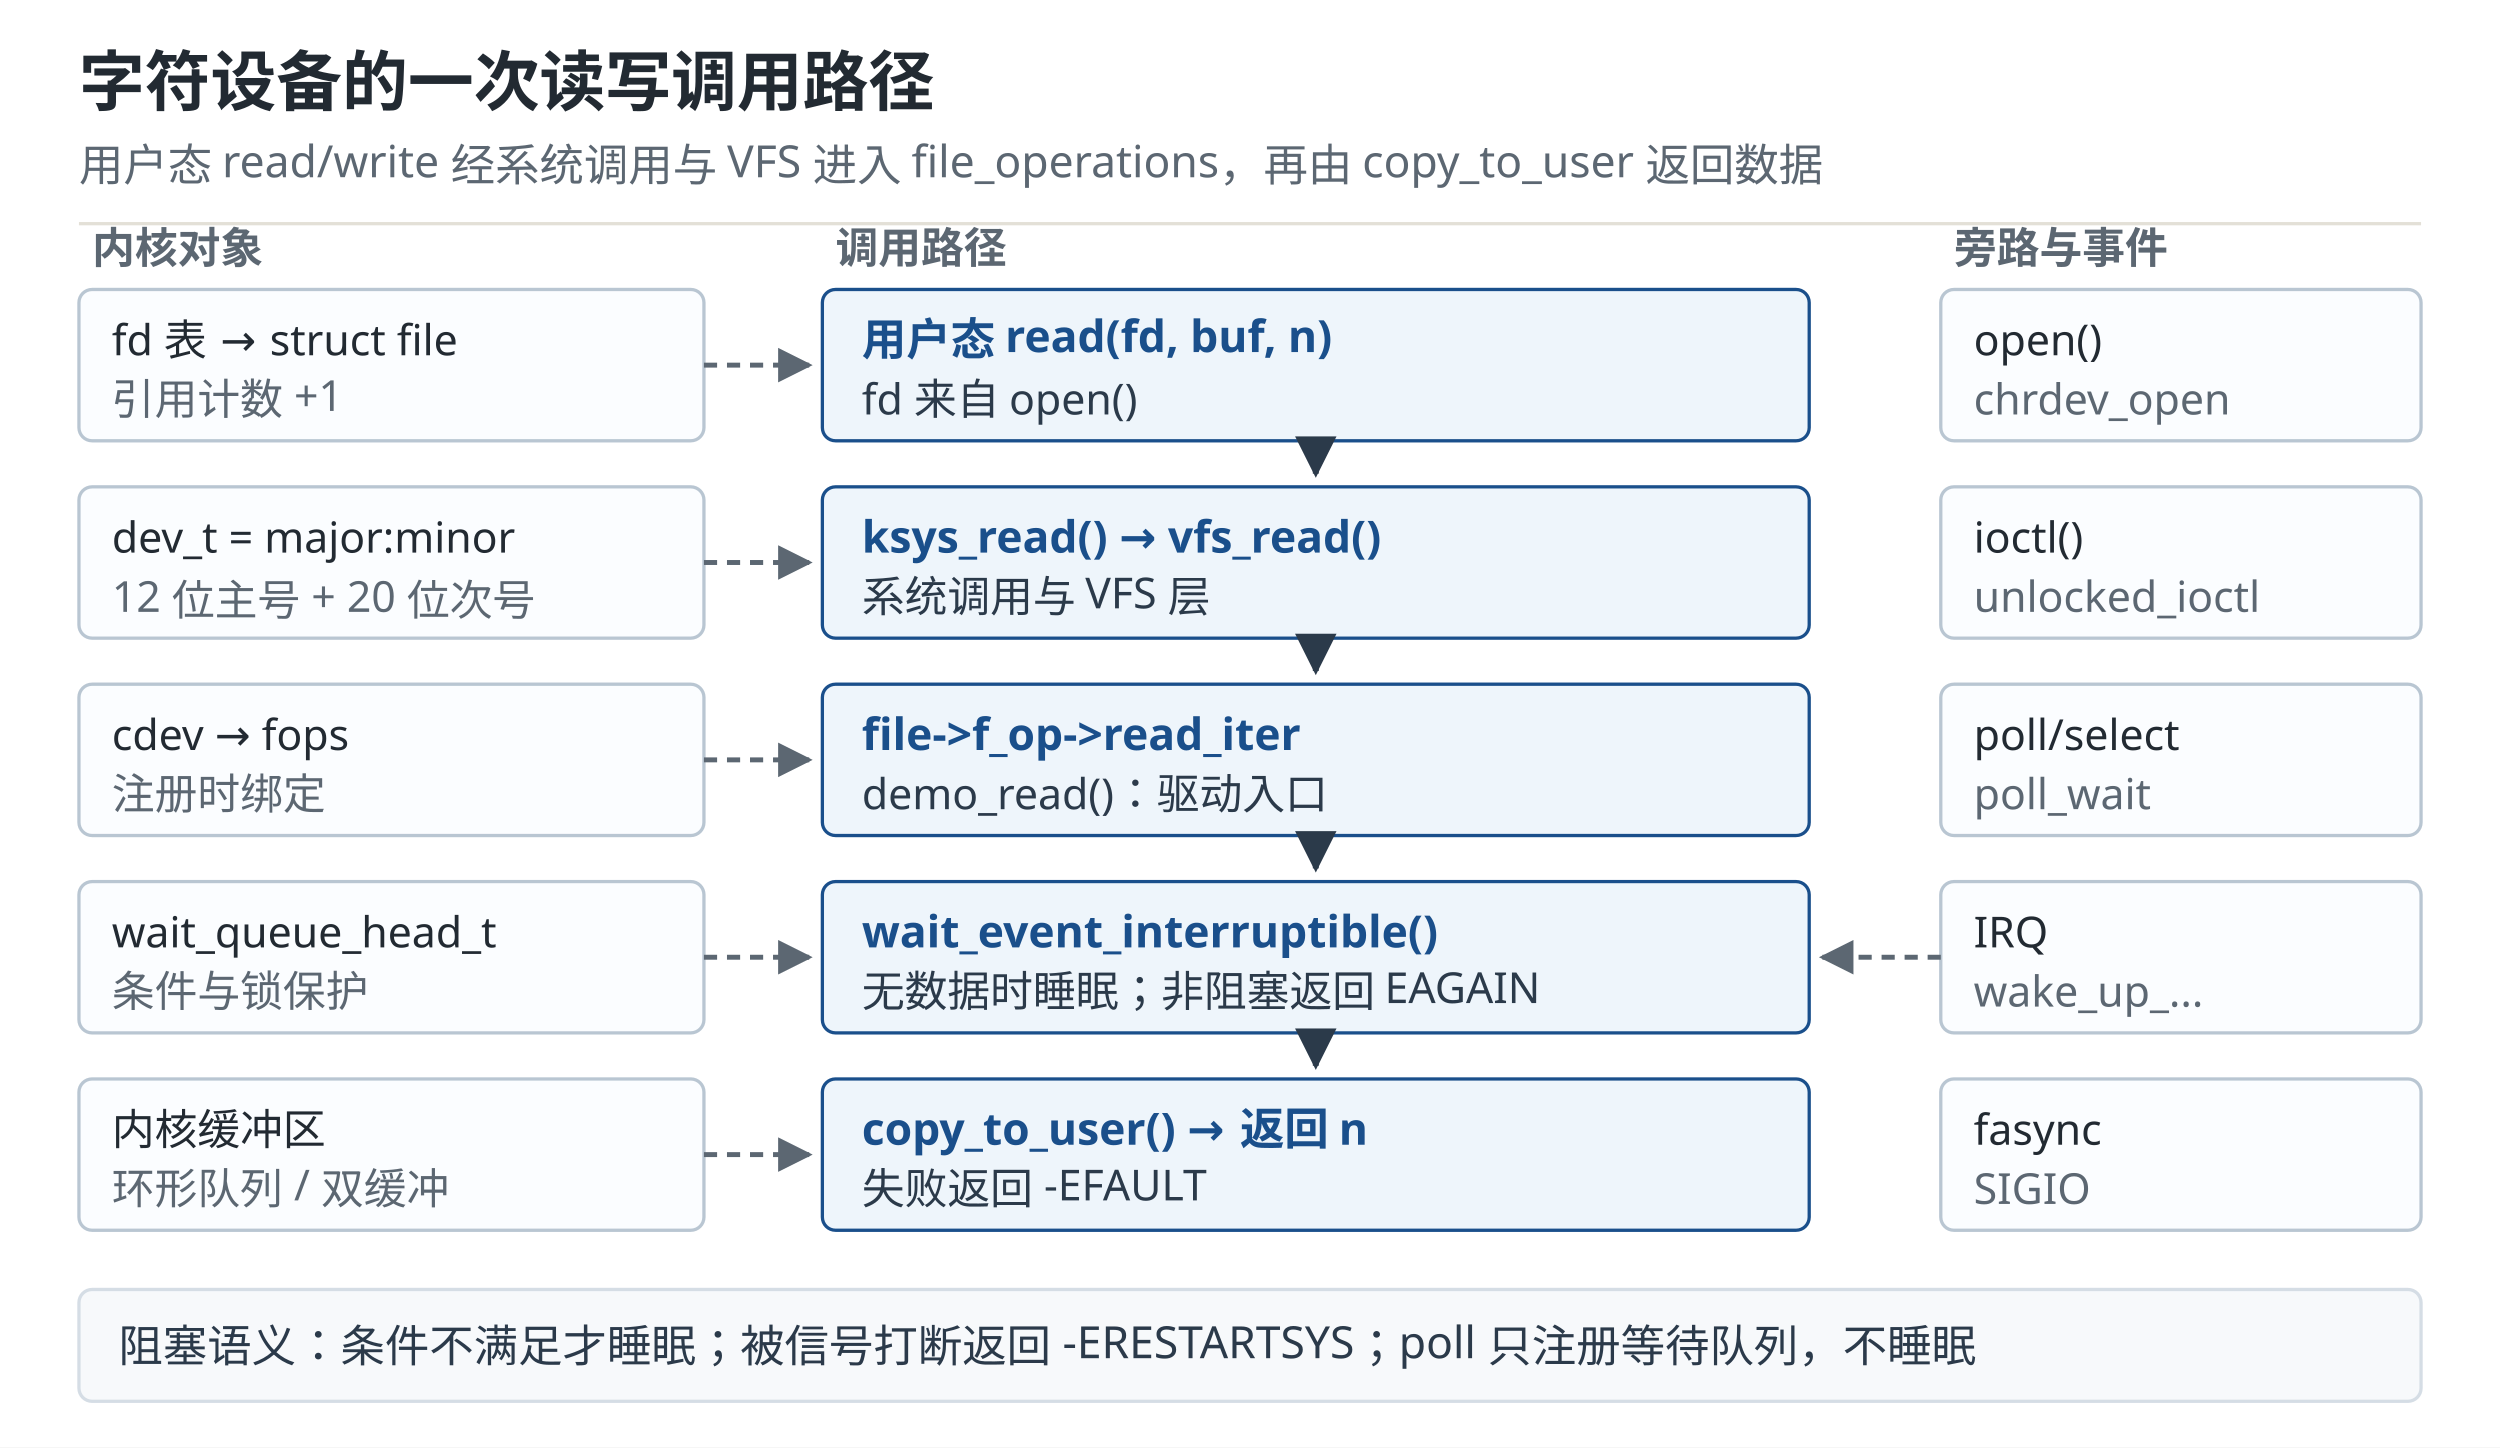
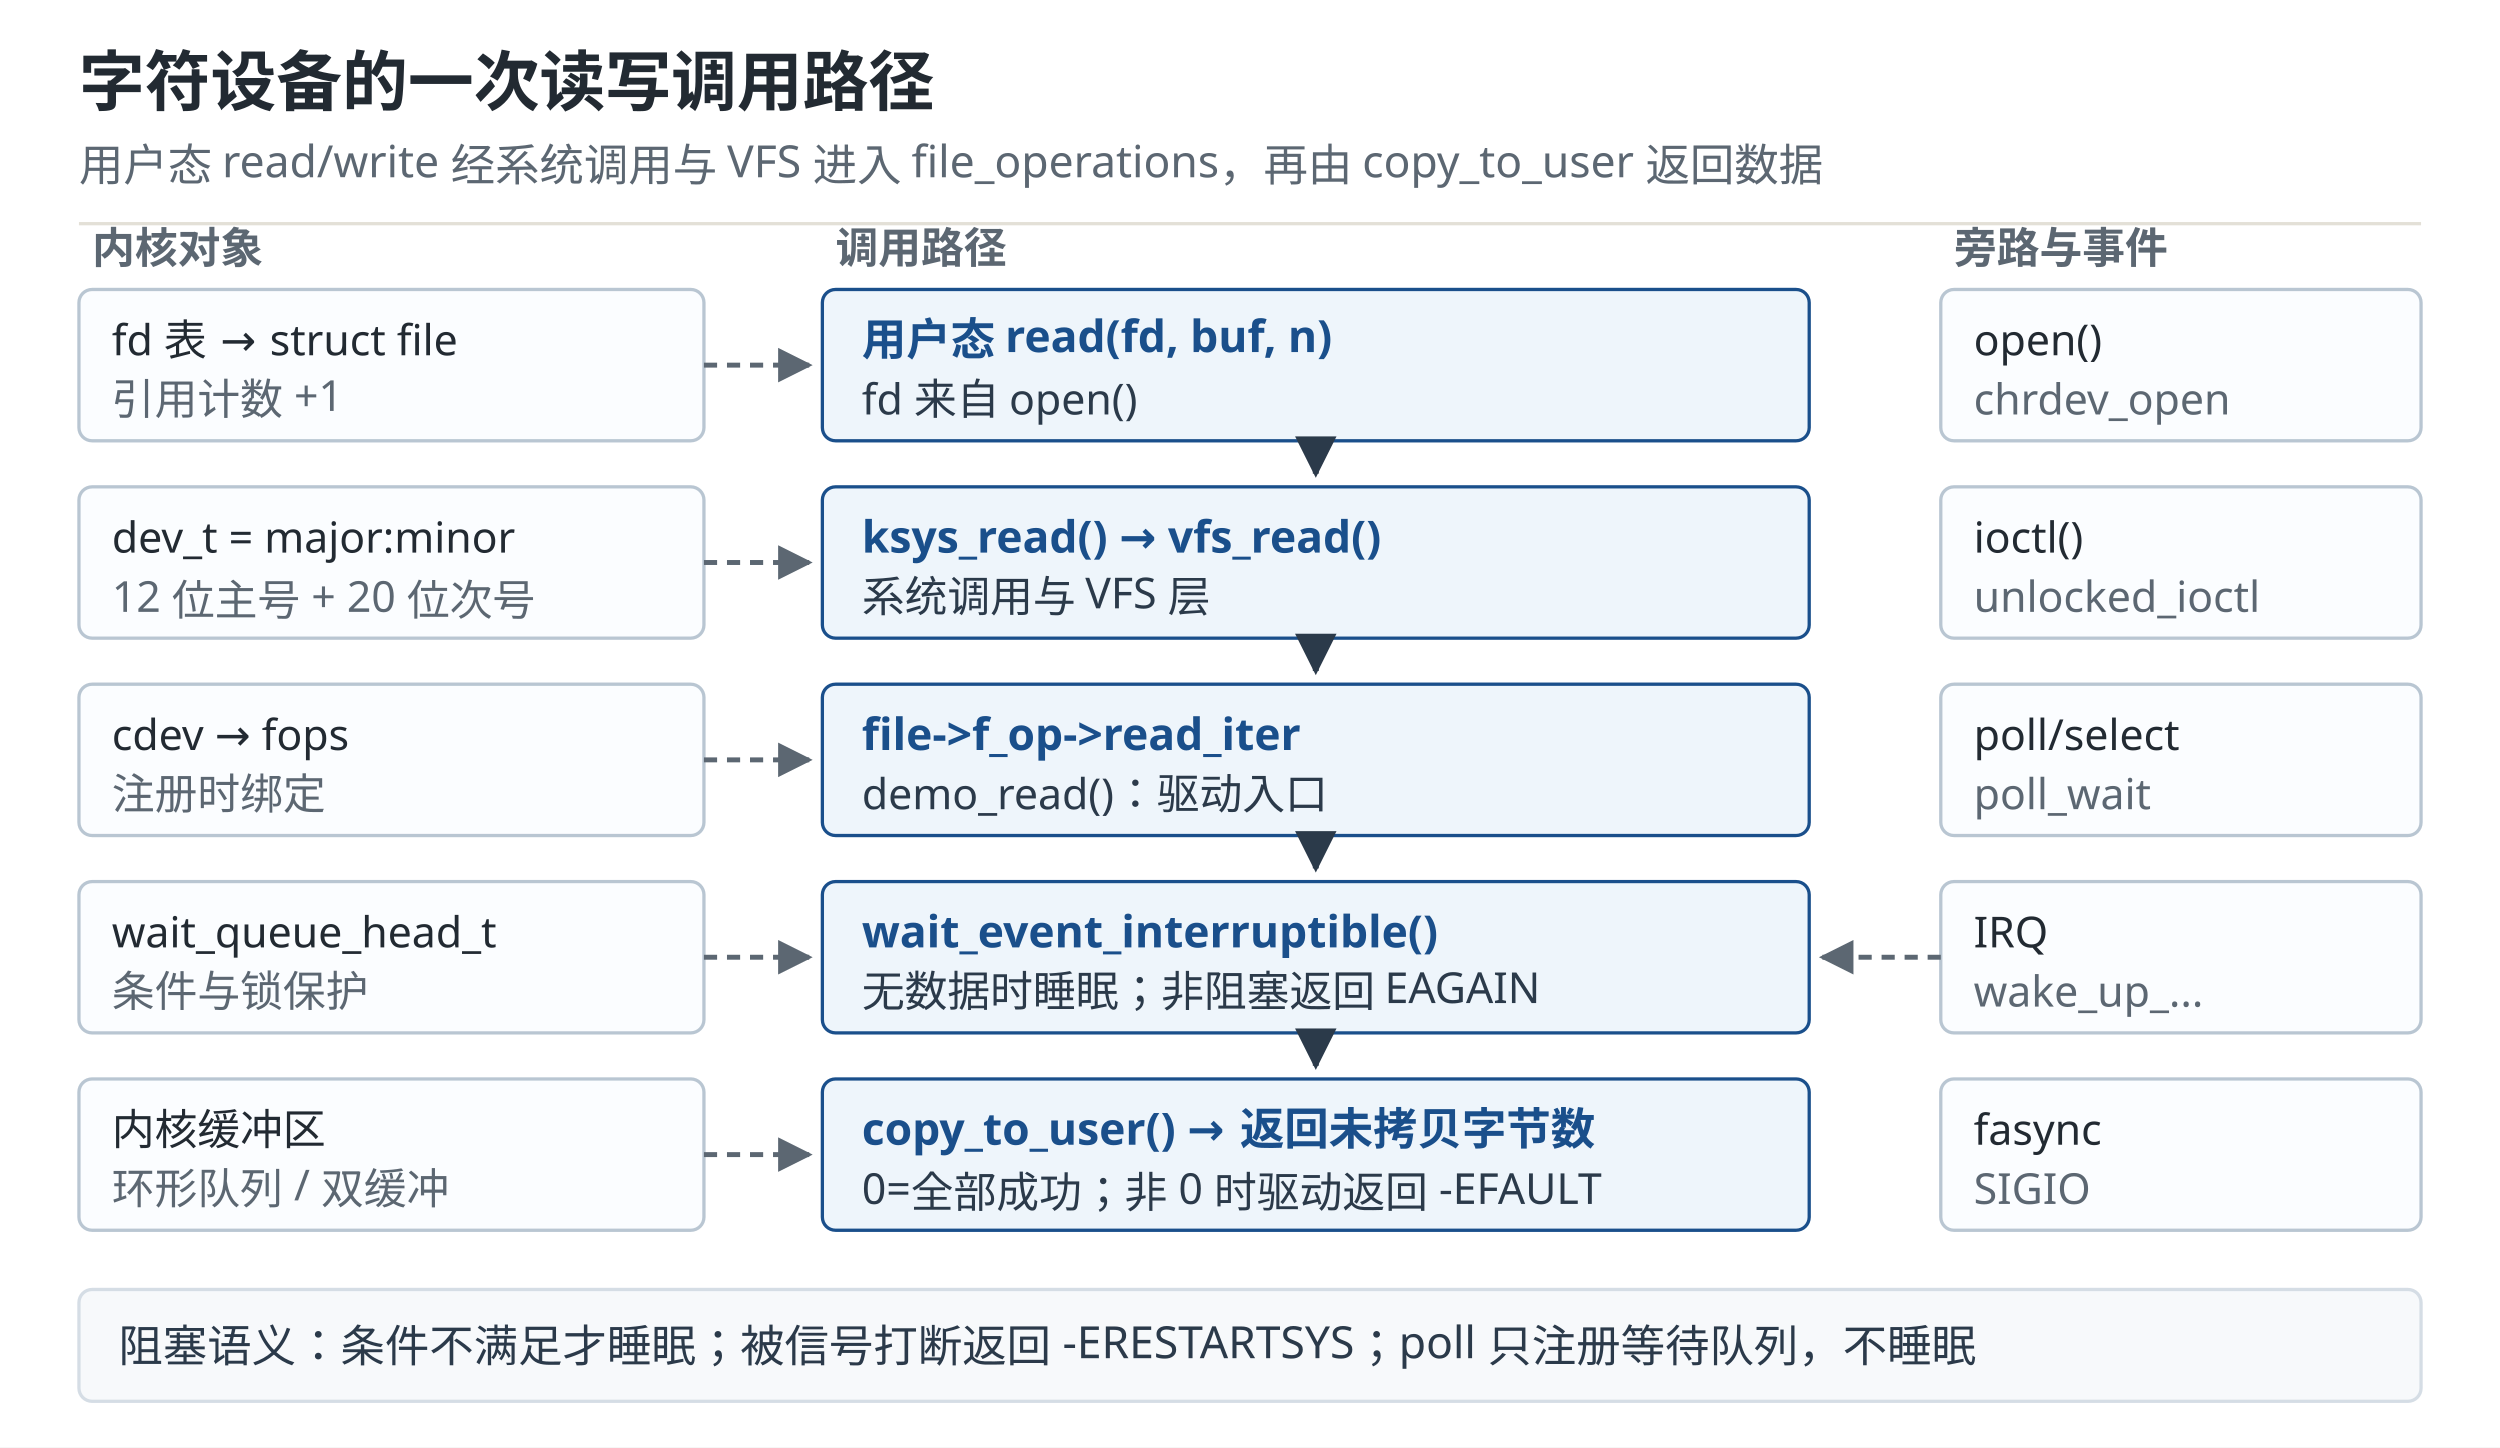
<svg xmlns="http://www.w3.org/2000/svg" viewBox="0 0 760 440">
  <defs>
    <marker id="arrow" viewBox="0 0 10 10" refX="9" refY="5" markerWidth="7" markerHeight="7" orient="auto-start-reverse">
      <path d="M 0 0 L 10 5 L 0 10 z" fill="#2b3a4a" />
    </marker>
    <marker id="arrow-gray" viewBox="0 0 10 10" refX="9" refY="5" markerWidth="7" markerHeight="7" orient="auto-start-reverse">
      <path d="M 0 0 L 10 5 L 0 10 z" fill="#5c6772" />
    </marker>
  </defs>
  <rect width="760" height="440" fill="#ffffff" />
  <text x="24" y="32" font-size="20" font-weight="700" fill="#222a32" font-family="'JetBrains Mono','Noto Sans SC',sans-serif">字符设备的一次读写调用路径</text>
  <text x="24" y="55" font-size="13.5" fill="#5c6772" font-family="'JetBrains Mono','Noto Sans SC',sans-serif">用户态 read/write 经系统调用与 VFS 进入 file_operations，再由 copy_to_user 返回数据</text>
  <line x1="24" y1="68" x2="736" y2="68" stroke="#e3e0d7" stroke-width="1" />
  <text x="28" y="80" font-size="13" font-weight="700" fill="#5c6772" font-family="'JetBrains Mono','Noto Sans SC',sans-serif">内核对象</text>
  <text x="254" y="80" font-size="13" font-weight="700" fill="#5c6772" font-family="'JetBrains Mono','Noto Sans SC',sans-serif">调用路径</text>
  <text x="594" y="80" font-size="13" font-weight="700" fill="#5c6772" font-family="'JetBrains Mono','Noto Sans SC',sans-serif">旁路与事件</text>
  <rect x="250" y="88" width="300" height="46" rx="4" fill="#eef5fb" stroke="#1a4f8b" />
  <text x="262" y="108" font-size="13.5" font-weight="700" fill="#1a4f8b" font-family="'JetBrains Mono','Noto Sans SC',sans-serif">用户态 read(fd, buf, n)</text>
  <text x="262" y="126" font-size="13" fill="#2b3a4a" font-family="'JetBrains Mono','Noto Sans SC',sans-serif">fd 来自 open()</text>
  <rect x="24" y="88" width="190" height="46" rx="4" fill="#fbfdff" stroke="#b9c6d2" />
  <text x="34" y="108" font-size="13" fill="#222a32" font-family="'JetBrains Mono','Noto Sans SC',sans-serif">fd 表 → struct file</text>
  <text x="34" y="126" font-size="13" fill="#5c6772" font-family="'JetBrains Mono','Noto Sans SC',sans-serif">引用计数 +1</text>
  <rect x="590" y="88" width="146" height="46" rx="4" fill="#fbfdff" stroke="#b9c6d2" />
  <text x="600" y="108" font-size="13" fill="#222a32" font-family="'JetBrains Mono','Noto Sans SC',sans-serif">open()</text>
  <text x="600" y="126" font-size="13" fill="#5c6772" font-family="'JetBrains Mono','Noto Sans SC',sans-serif">chrdev_open</text>
  <rect x="250" y="148" width="300" height="46" rx="4" fill="#eef5fb" stroke="#1a4f8b" />
  <text x="262" y="168" font-size="13.5" font-weight="700" fill="#1a4f8b" font-family="'JetBrains Mono','Noto Sans SC',sans-serif">ksys_read() → vfs_read()</text>
  <text x="262" y="186" font-size="13" fill="#2b3a4a" font-family="'JetBrains Mono','Noto Sans SC',sans-serif">系统调用与 VFS 层</text>
  <rect x="24" y="148" width="190" height="46" rx="4" fill="#fbfdff" stroke="#b9c6d2" />
  <text x="34" y="168" font-size="13" fill="#222a32" font-family="'JetBrains Mono','Noto Sans SC',sans-serif">dev_t = major:minor</text>
  <text x="34" y="186" font-size="13" fill="#5c6772" font-family="'JetBrains Mono','Noto Sans SC',sans-serif">12 位主号 + 20 位次号</text>
  <rect x="590" y="148" width="146" height="46" rx="4" fill="#fbfdff" stroke="#b9c6d2" />
  <text x="600" y="168" font-size="13" fill="#222a32" font-family="'JetBrains Mono','Noto Sans SC',sans-serif">ioctl()</text>
  <text x="600" y="186" font-size="13" fill="#5c6772" font-family="'JetBrains Mono','Noto Sans SC',sans-serif">unlocked_ioctl</text>
  <rect x="250" y="208" width="300" height="46" rx="4" fill="#eef5fb" stroke="#1a4f8b" />
  <text x="262" y="228" font-size="13.5" font-weight="700" fill="#1a4f8b" font-family="'JetBrains Mono','Noto Sans SC',sans-serif">file-&gt;f_op-&gt;read_iter</text>
  <text x="262" y="246" font-size="13" fill="#2b3a4a" font-family="'JetBrains Mono','Noto Sans SC',sans-serif">demo_read()：驱动入口</text>
  <rect x="24" y="208" width="190" height="46" rx="4" fill="#fbfdff" stroke="#b9c6d2" />
  <text x="34" y="228" font-size="13" fill="#222a32" font-family="'JetBrains Mono','Noto Sans SC',sans-serif">cdev → fops</text>
  <text x="34" y="246" font-size="13" fill="#5c6772" font-family="'JetBrains Mono','Noto Sans SC',sans-serif">注册时绑定</text>
  <rect x="590" y="208" width="146" height="46" rx="4" fill="#fbfdff" stroke="#b9c6d2" />
  <text x="600" y="228" font-size="13" fill="#222a32" font-family="'JetBrains Mono','Noto Sans SC',sans-serif">poll/select</text>
  <text x="600" y="246" font-size="13" fill="#5c6772" font-family="'JetBrains Mono','Noto Sans SC',sans-serif">poll_wait</text>
  <rect x="250" y="268" width="300" height="46" rx="4" fill="#eef5fb" stroke="#1a4f8b" />
  <text x="262" y="288" font-size="13.5" font-weight="700" fill="#1a4f8b" font-family="'JetBrains Mono','Noto Sans SC',sans-serif">wait_event_interruptible()</text>
  <text x="262" y="306" font-size="13" fill="#2b3a4a" font-family="'JetBrains Mono','Noto Sans SC',sans-serif">无数据时睡眠；非阻塞返回 EAGAIN</text>
  <rect x="24" y="268" width="190" height="46" rx="4" fill="#fbfdff" stroke="#b9c6d2" />
  <text x="34" y="288" font-size="13" fill="#222a32" font-family="'JetBrains Mono','Noto Sans SC',sans-serif">wait_queue_head_t</text>
  <text x="34" y="306" font-size="13" fill="#5c6772" font-family="'JetBrains Mono','Noto Sans SC',sans-serif">条件与锁保护</text>
  <rect x="590" y="268" width="146" height="46" rx="4" fill="#fbfdff" stroke="#b9c6d2" />
  <text x="600" y="288" font-size="13" fill="#222a32" font-family="'JetBrains Mono','Noto Sans SC',sans-serif">IRQ</text>
  <text x="600" y="306" font-size="13" fill="#5c6772" font-family="'JetBrains Mono','Noto Sans SC',sans-serif">wake_up_...</text>
  <rect x="250" y="328" width="300" height="46" rx="4" fill="#eef5fb" stroke="#1a4f8b" />
-   <text x="262" y="348" font-size="13.5" font-weight="700" fill="#1a4f8b" font-family="'JetBrains Mono','Noto Sans SC',sans-serif">copy_to_user() → 返回 n</text>
-   <text x="262" y="366" font-size="13" fill="#2b3a4a" font-family="'JetBrains Mono','Noto Sans SC',sans-serif">失败返回 -EFAULT</text>
+   <text x="262" y="348" font-size="13.5" font-weight="700" fill="#1a4f8b" font-family="'JetBrains Mono','Noto Sans SC',sans-serif">copy_to_user() → 返回未拷贝字节数</text>
+   <text x="262" y="366" font-size="13" fill="#2b3a4a" font-family="'JetBrains Mono','Noto Sans SC',sans-serif">0=全部成功；非 0 时驱动返回 -EFAULT</text>
  <rect x="24" y="328" width="190" height="46" rx="4" fill="#fbfdff" stroke="#b9c6d2" />
  <text x="34" y="348" font-size="13" fill="#222a32" font-family="'JetBrains Mono','Noto Sans SC',sans-serif">内核缓冲区</text>
  <text x="34" y="366" font-size="13" fill="#5c6772" font-family="'JetBrains Mono','Noto Sans SC',sans-serif">环形队列 / 双缓冲</text>
  <rect x="590" y="328" width="146" height="46" rx="4" fill="#fbfdff" stroke="#b9c6d2" />
  <text x="600" y="348" font-size="13" fill="#222a32" font-family="'JetBrains Mono','Noto Sans SC',sans-serif">fasync</text>
  <text x="600" y="366" font-size="13" fill="#5c6772" font-family="'JetBrains Mono','Noto Sans SC',sans-serif">SIGIO</text>
  <line x1="214" y1="111" x2="246" y2="111" stroke="#5c6772" stroke-width="1.5" stroke-dasharray="4 3" marker-end="url(#arrow-gray)" />
  <line x1="214" y1="171" x2="246" y2="171" stroke="#5c6772" stroke-width="1.5" stroke-dasharray="4 3" marker-end="url(#arrow-gray)" />
  <line x1="214" y1="231" x2="246" y2="231" stroke="#5c6772" stroke-width="1.5" stroke-dasharray="4 3" marker-end="url(#arrow-gray)" />
  <line x1="214" y1="291" x2="246" y2="291" stroke="#5c6772" stroke-width="1.5" stroke-dasharray="4 3" marker-end="url(#arrow-gray)" />
  <line x1="214" y1="351" x2="246" y2="351" stroke="#5c6772" stroke-width="1.5" stroke-dasharray="4 3" marker-end="url(#arrow-gray)" />
  <line x1="400" y1="134" x2="400" y2="144" stroke="#2b3a4a" stroke-width="1.8" marker-end="url(#arrow)" />
  <line x1="400" y1="194" x2="400" y2="204" stroke="#2b3a4a" stroke-width="1.8" marker-end="url(#arrow)" />
  <line x1="400" y1="254" x2="400" y2="264" stroke="#2b3a4a" stroke-width="1.8" marker-end="url(#arrow)" />
  <line x1="400" y1="314" x2="400" y2="324" stroke="#2b3a4a" stroke-width="1.8" marker-end="url(#arrow)" />
  <line x1="590" y1="291" x2="554" y2="291" stroke="#5c6772" stroke-width="1.5" stroke-dasharray="4 3" marker-end="url(#arrow-gray)" />
  <rect x="24" y="392" width="712" height="34" rx="4" fill="#f7f9fb" stroke="#d5dde5" />
  <text x="36" y="414" font-size="13.5" fill="#2b3a4a" font-family="'JetBrains Mono','Noto Sans SC',sans-serif">阻塞语义：条件不满足才睡眠；被信号打断返回 -ERESTARTSYS；poll 只注册等待队列，不睡眠</text>
</svg>
